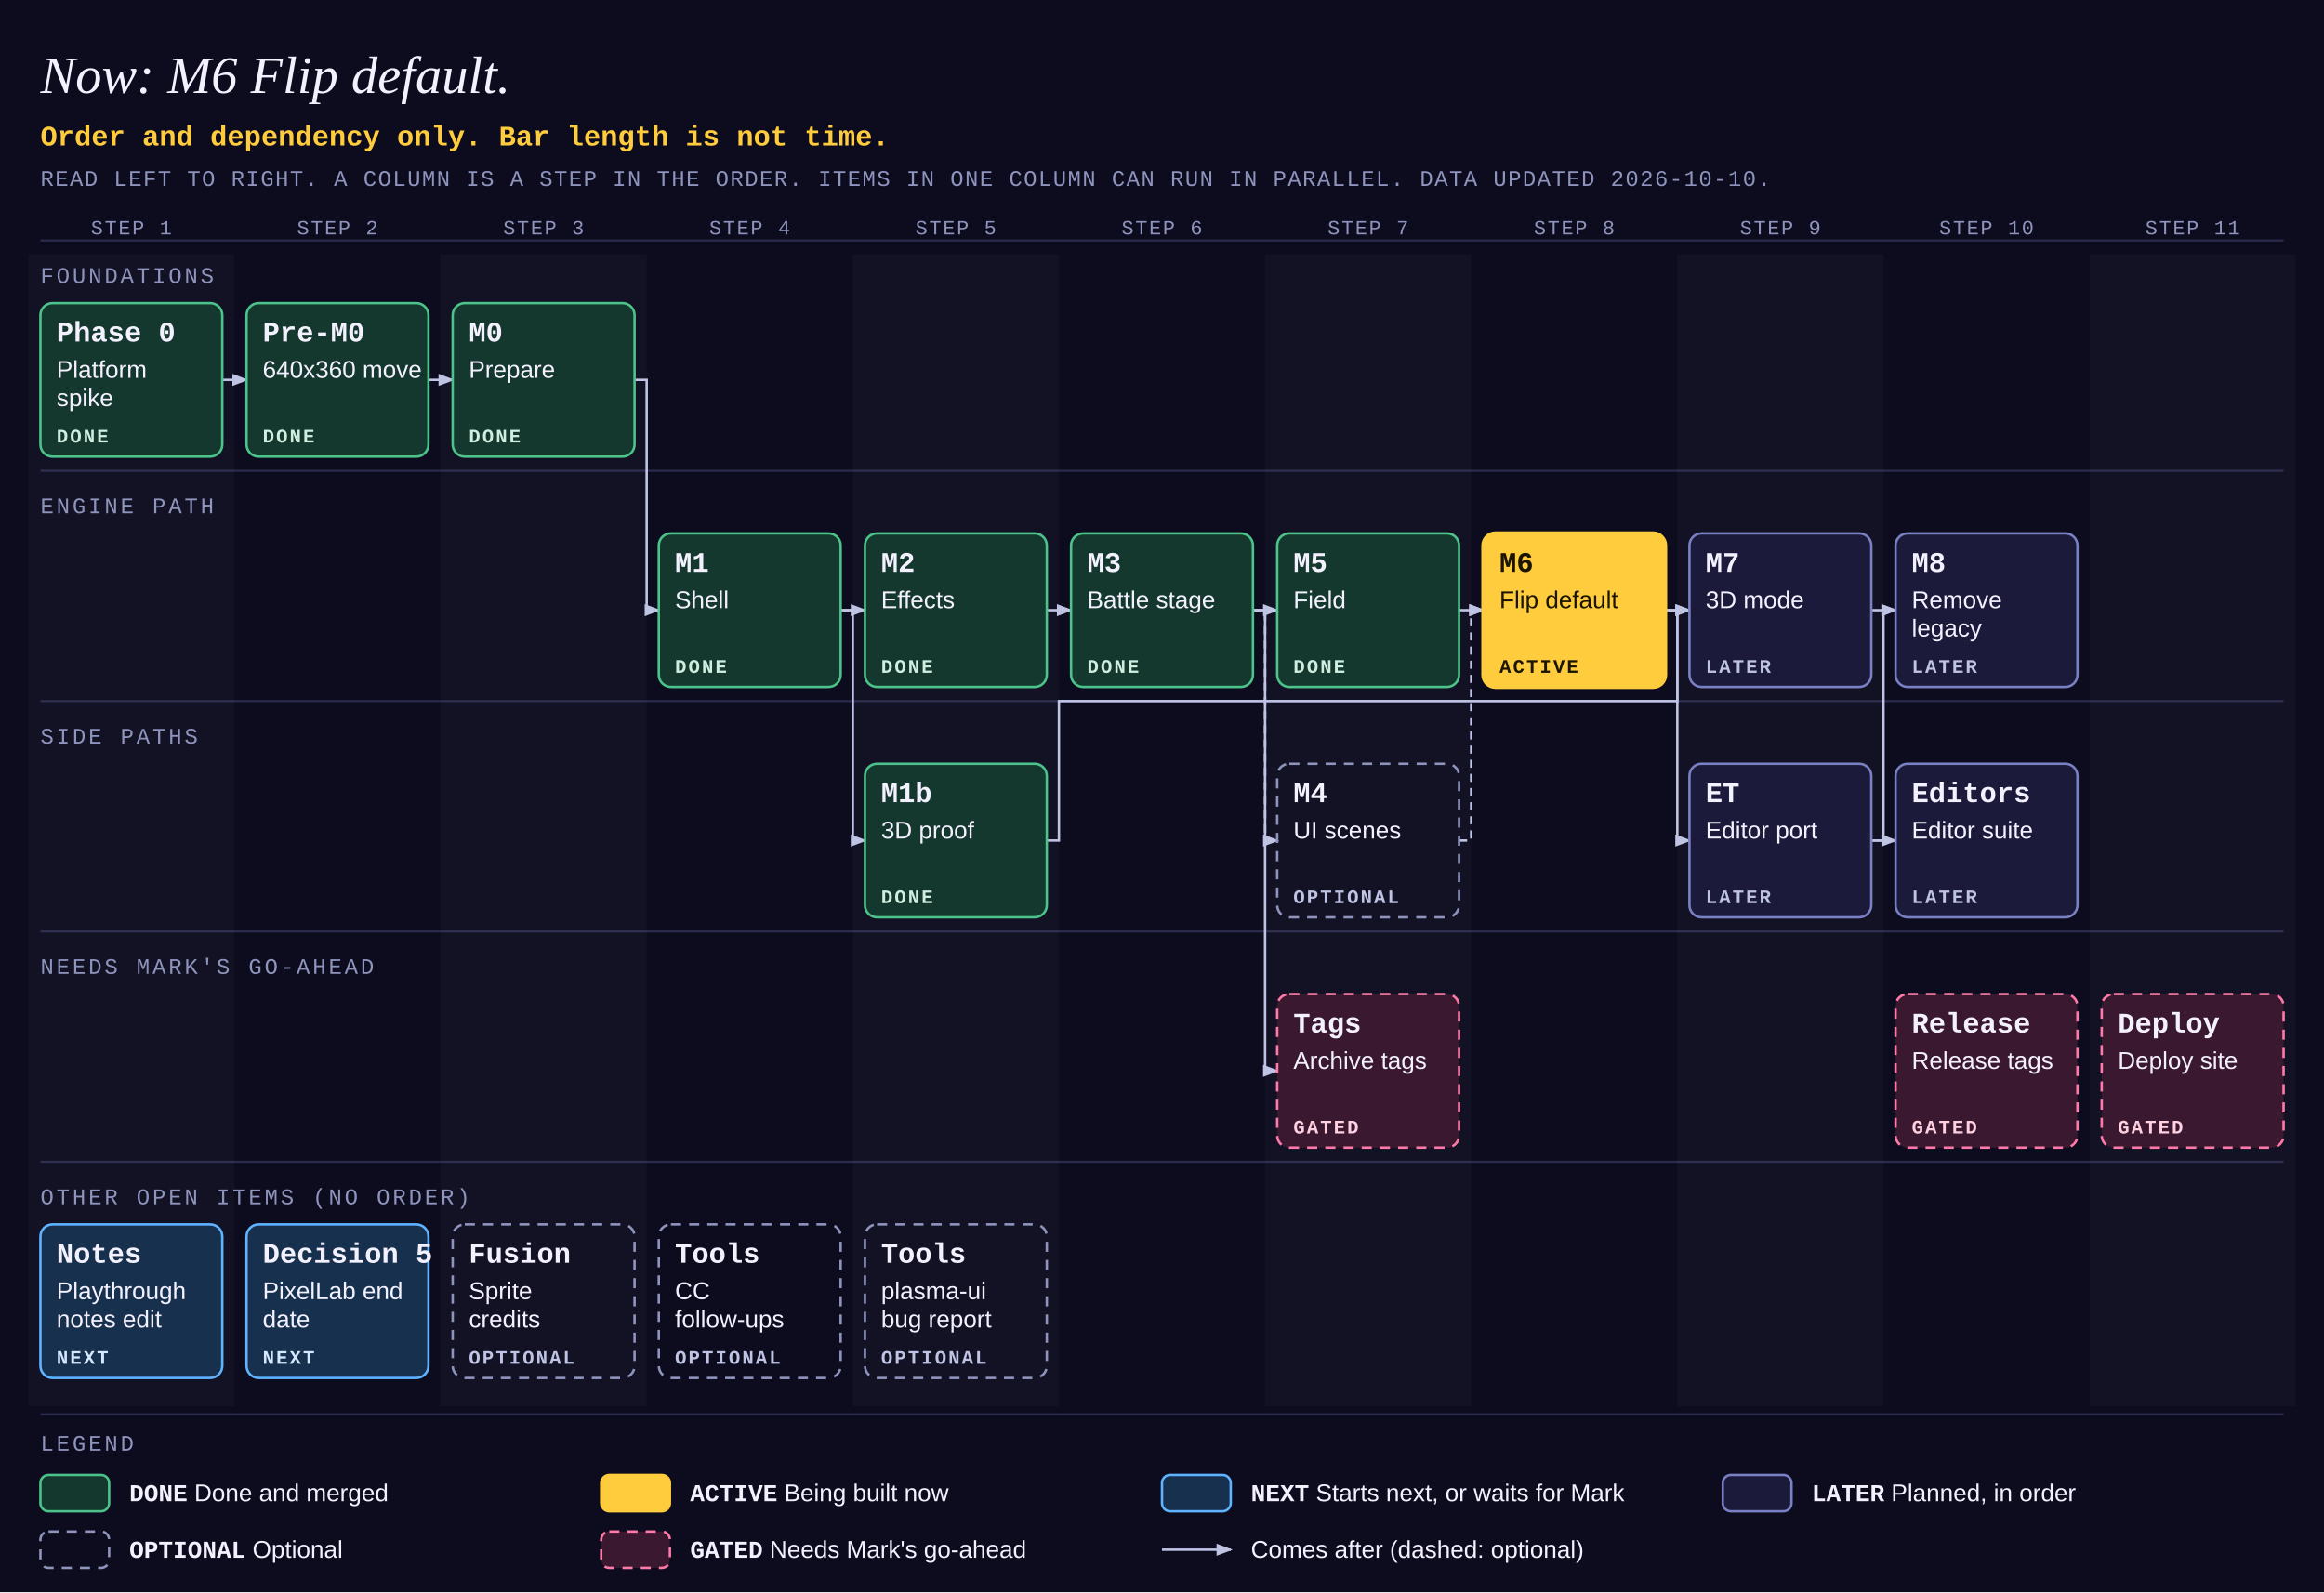
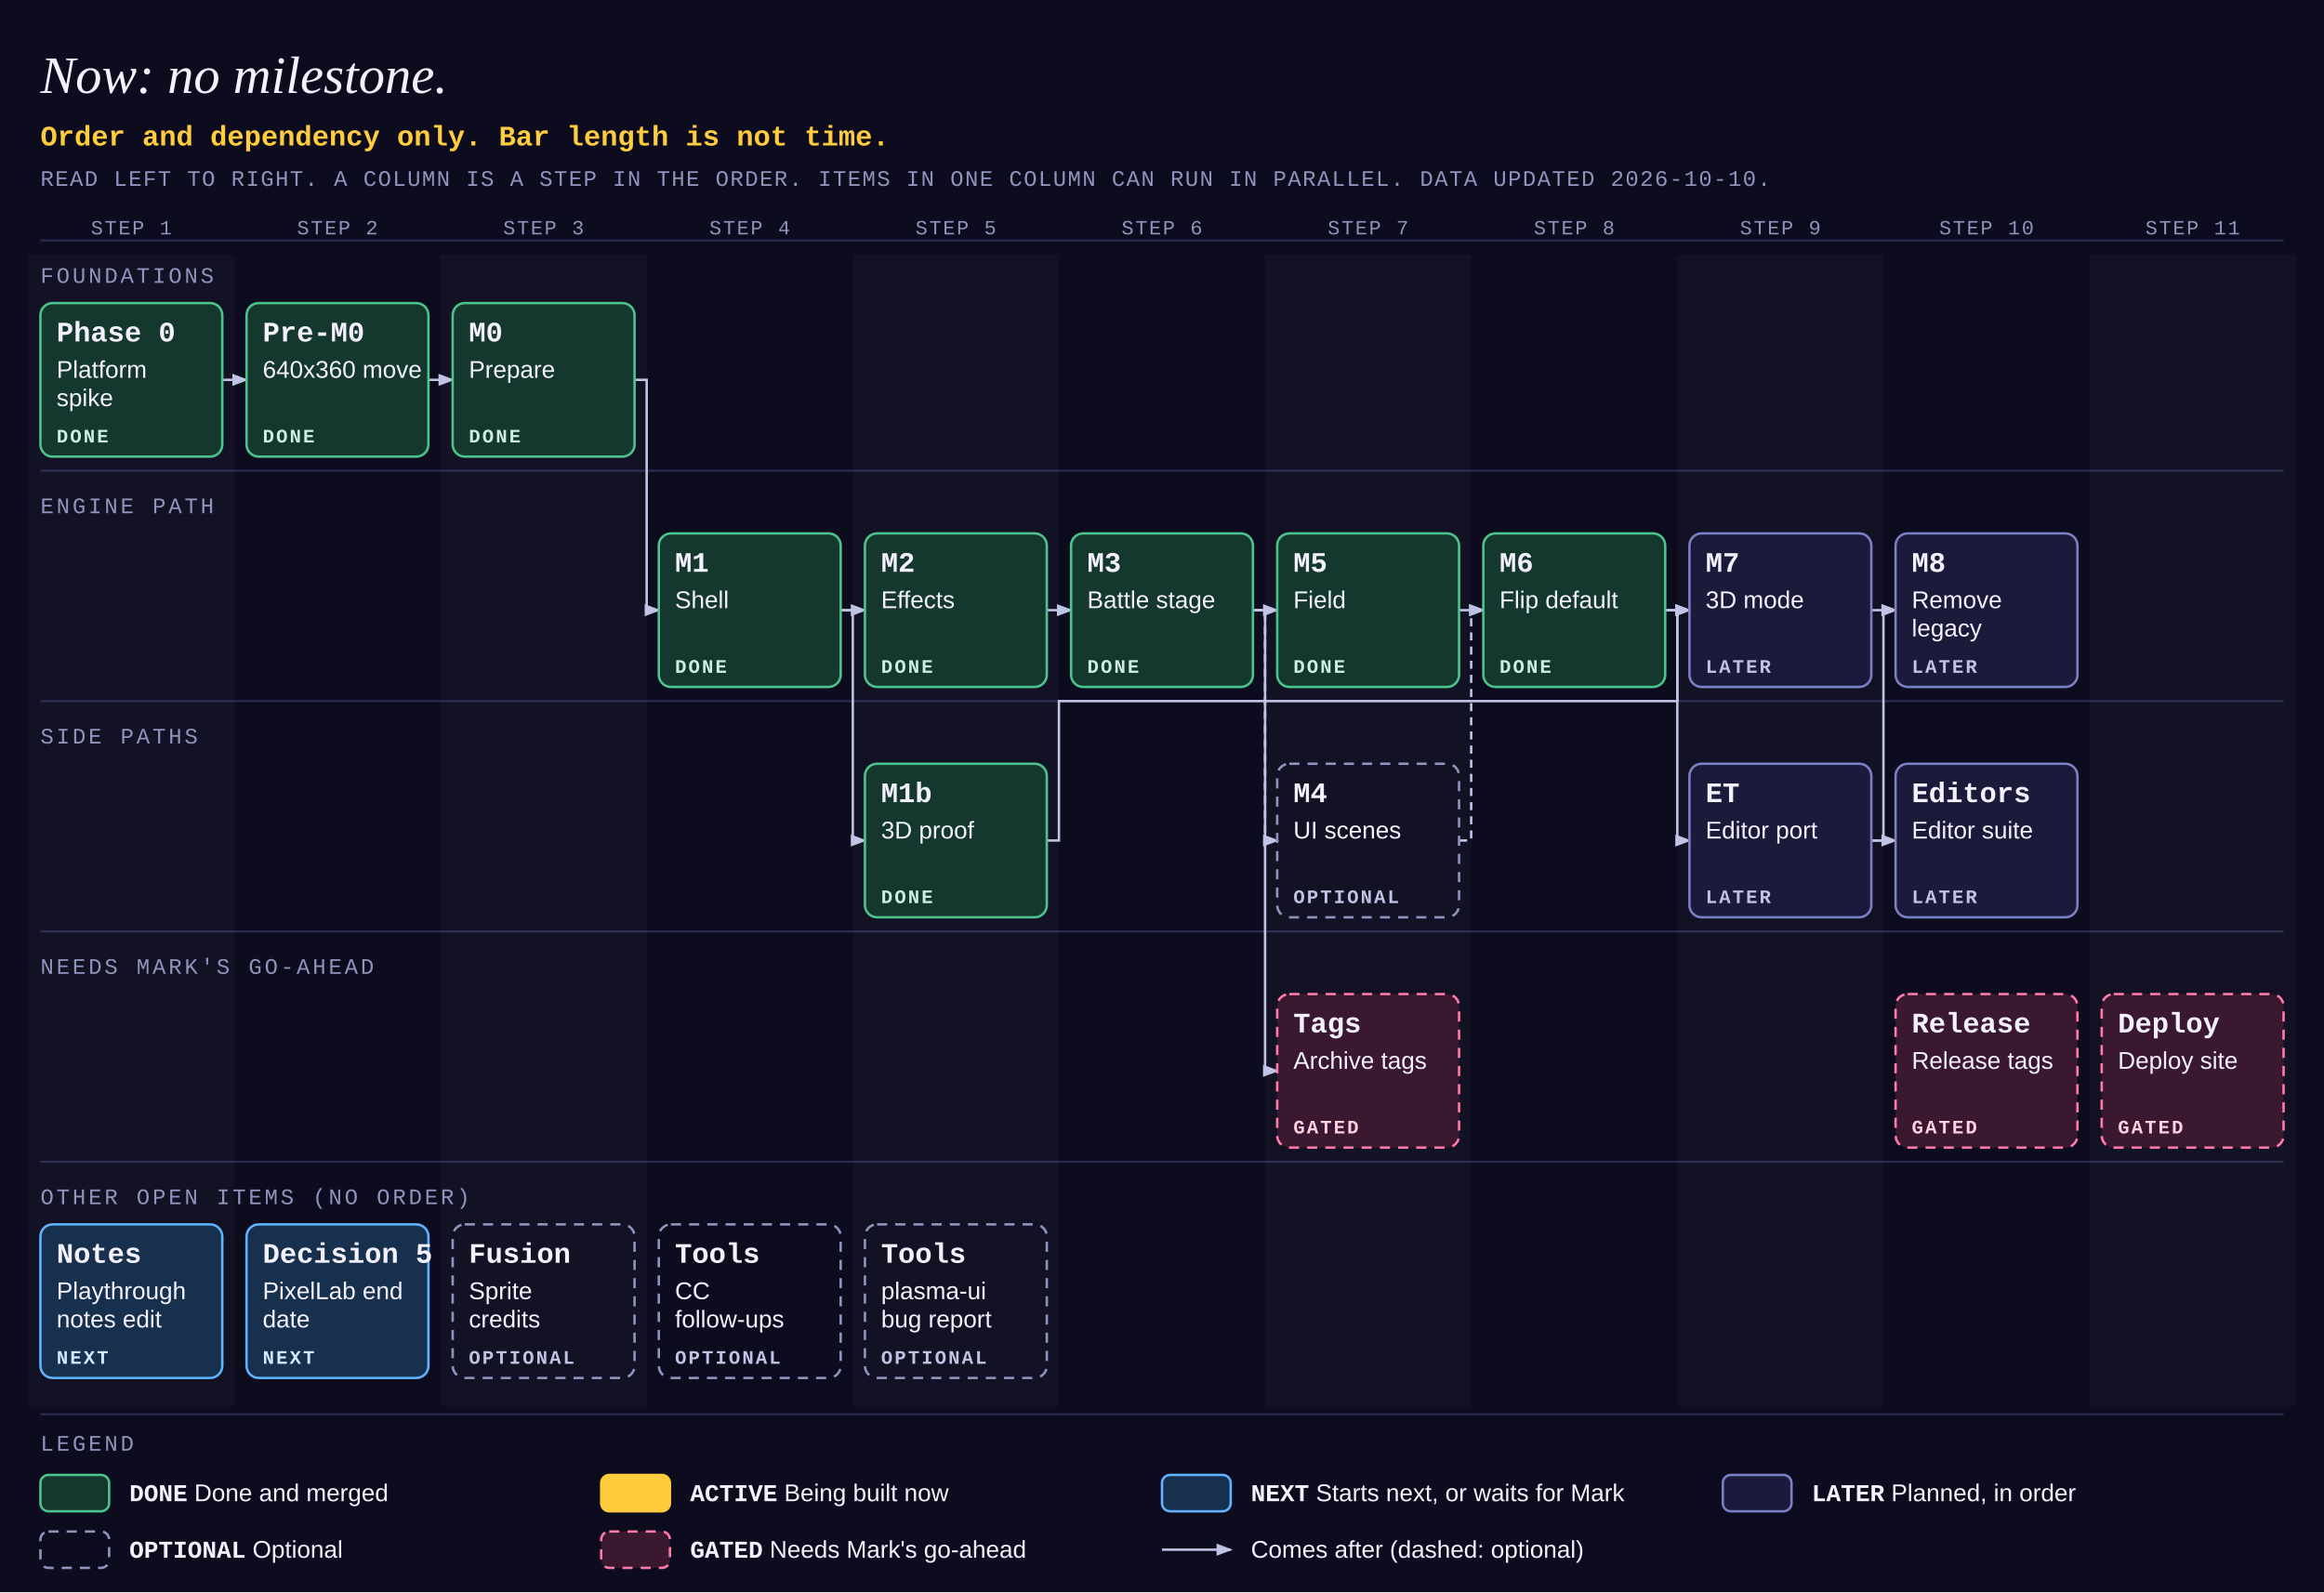
<svg xmlns="http://www.w3.org/2000/svg" viewBox="0 0 1150 788" width="1150" height="788" role="img" aria-labelledby="roadmap-title roadmap-desc">
  <defs>
    <marker id="arrow" markerWidth="8" markerHeight="6" refX="7" refY="3" orient="auto" markerUnits="userSpaceOnUse">
      <polygon points="0 0, 8 3, 0 6" fill="#bfc3e4" />
    </marker>
  </defs>
  <rect width="1150" height="788" fill="#0d0c1f" />
-   <text x="20" y="46" fill="#f4f1ff" font-size="26" font-style="italic" font-family="'Instrument Serif', Georgia, 'Times New Roman', serif">Now: M6 Flip default.</text>
+   <text x="20" y="46" fill="#f4f1ff" font-size="26" font-style="italic" font-family="'Instrument Serif', Georgia, 'Times New Roman', serif">Now: no milestone.</text>
  <text x="20" y="72" fill="#ffcc3d" font-size="14" font-weight="600" font-family="'Geist Mono', ui-monospace, Consolas, 'Courier New', monospace">Order and dependency only. Bar length is not time.</text>
  <text x="20" y="92" fill="#8f94bd" font-size="11" font-family="'Geist Mono', ui-monospace, Consolas, 'Courier New', monospace" letter-spacing="0.06em">READ LEFT TO RIGHT. A COLUMN IS A STEP IN THE ORDER. ITEMS IN ONE COLUMN CAN RUN IN PARALLEL. DATA UPDATED 2026-10-10.</text>
  <rect x="14" y="126" width="102" height="570" fill="#ffffff" fill-opacity="0.025" />
  <text x="65" y="116" fill="#8f94bd" font-size="10" text-anchor="middle" font-family="'Geist Mono', ui-monospace, Consolas, 'Courier New', monospace" letter-spacing="0.08em">STEP 1</text>
  <text x="167" y="116" fill="#8f94bd" font-size="10" text-anchor="middle" font-family="'Geist Mono', ui-monospace, Consolas, 'Courier New', monospace" letter-spacing="0.08em">STEP 2</text>
  <rect x="218" y="126" width="102" height="570" fill="#ffffff" fill-opacity="0.025" />
  <text x="269" y="116" fill="#8f94bd" font-size="10" text-anchor="middle" font-family="'Geist Mono', ui-monospace, Consolas, 'Courier New', monospace" letter-spacing="0.08em">STEP 3</text>
  <text x="371" y="116" fill="#8f94bd" font-size="10" text-anchor="middle" font-family="'Geist Mono', ui-monospace, Consolas, 'Courier New', monospace" letter-spacing="0.08em">STEP 4</text>
  <rect x="422" y="126" width="102" height="570" fill="#ffffff" fill-opacity="0.025" />
  <text x="473" y="116" fill="#8f94bd" font-size="10" text-anchor="middle" font-family="'Geist Mono', ui-monospace, Consolas, 'Courier New', monospace" letter-spacing="0.08em">STEP 5</text>
  <text x="575" y="116" fill="#8f94bd" font-size="10" text-anchor="middle" font-family="'Geist Mono', ui-monospace, Consolas, 'Courier New', monospace" letter-spacing="0.08em">STEP 6</text>
  <rect x="626" y="126" width="102" height="570" fill="#ffffff" fill-opacity="0.025" />
  <text x="677" y="116" fill="#8f94bd" font-size="10" text-anchor="middle" font-family="'Geist Mono', ui-monospace, Consolas, 'Courier New', monospace" letter-spacing="0.08em">STEP 7</text>
  <text x="779" y="116" fill="#8f94bd" font-size="10" text-anchor="middle" font-family="'Geist Mono', ui-monospace, Consolas, 'Courier New', monospace" letter-spacing="0.08em">STEP 8</text>
  <rect x="830" y="126" width="102" height="570" fill="#ffffff" fill-opacity="0.025" />
  <text x="881" y="116" fill="#8f94bd" font-size="10" text-anchor="middle" font-family="'Geist Mono', ui-monospace, Consolas, 'Courier New', monospace" letter-spacing="0.08em">STEP 9</text>
  <text x="983" y="116" fill="#8f94bd" font-size="10" text-anchor="middle" font-family="'Geist Mono', ui-monospace, Consolas, 'Courier New', monospace" letter-spacing="0.08em">STEP 10</text>
  <rect x="1034" y="126" width="102" height="570" fill="#ffffff" fill-opacity="0.025" />
  <text x="1085" y="116" fill="#8f94bd" font-size="10" text-anchor="middle" font-family="'Geist Mono', ui-monospace, Consolas, 'Courier New', monospace" letter-spacing="0.08em">STEP 11</text>
  <line x1="20" y1="119" x2="1130" y2="119" stroke="#7a80c4" stroke-opacity="0.28" />
  <text x="20" y="140" fill="#8f94bd" font-size="11" font-family="'Geist Mono', ui-monospace, Consolas, 'Courier New', monospace" letter-spacing="0.12em">FOUNDATIONS</text>
  <line x1="20" y1="233" x2="1130" y2="233" stroke="#7a80c4" stroke-opacity="0.28" />
  <text x="20" y="254" fill="#8f94bd" font-size="11" font-family="'Geist Mono', ui-monospace, Consolas, 'Courier New', monospace" letter-spacing="0.12em">ENGINE PATH</text>
  <line x1="20" y1="347" x2="1130" y2="347" stroke="#7a80c4" stroke-opacity="0.28" />
  <text x="20" y="368" fill="#8f94bd" font-size="11" font-family="'Geist Mono', ui-monospace, Consolas, 'Courier New', monospace" letter-spacing="0.12em">SIDE PATHS</text>
  <line x1="20" y1="461" x2="1130" y2="461" stroke="#7a80c4" stroke-opacity="0.28" />
  <text x="20" y="482" fill="#8f94bd" font-size="11" font-family="'Geist Mono', ui-monospace, Consolas, 'Courier New', monospace" letter-spacing="0.12em">NEEDS MARK'S GO-AHEAD</text>
  <line x1="20" y1="575" x2="1130" y2="575" stroke="#7a80c4" stroke-opacity="0.28" />
  <text x="20" y="596" fill="#8f94bd" font-size="11" font-family="'Geist Mono', ui-monospace, Consolas, 'Courier New', monospace" letter-spacing="0.12em">OTHER OPEN ITEMS (NO ORDER)</text>
  <path d="M 110 188 H 122" fill="none" stroke="#bfc3e4" stroke-width="1.2" marker-end="url(#arrow)" />
  <path d="M 212 188 H 224" fill="none" stroke="#bfc3e4" stroke-width="1.2" marker-end="url(#arrow)" />
  <path d="M 314 188 H 320 V 302 H 326" fill="none" stroke="#bfc3e4" stroke-width="1.2" marker-end="url(#arrow)" />
  <path d="M 416 302 H 428" fill="none" stroke="#bfc3e4" stroke-width="1.2" marker-end="url(#arrow)" />
  <path d="M 518 302 H 530" fill="none" stroke="#bfc3e4" stroke-width="1.2" marker-end="url(#arrow)" />
  <path d="M 620 302 H 632" fill="none" stroke="#bfc3e4" stroke-width="1.2" marker-end="url(#arrow)" />
  <path d="M 722 302 H 734" fill="none" stroke="#bfc3e4" stroke-width="1.2" marker-end="url(#arrow)" />
  <path d="M 722 416 H 728 V 302 H 734" fill="none" stroke="#bfc3e4" stroke-width="1.2" stroke-dasharray="4 3" marker-end="url(#arrow)" />
  <path d="M 824 302 H 836" fill="none" stroke="#bfc3e4" stroke-width="1.2" marker-end="url(#arrow)" />
  <path d="M 518 416 H 524 V 347 H 830 V 302 H 836" fill="none" stroke="#bfc3e4" stroke-width="1.2" marker-end="url(#arrow)" />
  <path d="M 926 302 H 938" fill="none" stroke="#bfc3e4" stroke-width="1.2" marker-end="url(#arrow)" />
  <path d="M 926 416 H 932 V 302 H 938" fill="none" stroke="#bfc3e4" stroke-width="1.2" marker-end="url(#arrow)" />
  <path d="M 416 302 H 422 V 416 H 428" fill="none" stroke="#bfc3e4" stroke-width="1.2" marker-end="url(#arrow)" />
  <path d="M 620 302 H 626 V 416 H 632" fill="none" stroke="#bfc3e4" stroke-width="1.2" stroke-dasharray="4 3" marker-end="url(#arrow)" />
  <path d="M 620 302 H 626 V 530 H 632" fill="none" stroke="#bfc3e4" stroke-width="1.2" marker-end="url(#arrow)" />
  <path d="M 824 302 H 830 V 416 H 836" fill="none" stroke="#bfc3e4" stroke-width="1.2" marker-end="url(#arrow)" />
  <path d="M 926 416 H 938" fill="none" stroke="#bfc3e4" stroke-width="1.2" marker-end="url(#arrow)" />
  <g id="item-Phase-0">
    <rect x="20" y="150" width="90" height="76" rx="6" fill="#14382e" stroke="#4cc38a" stroke-width="1.2" />
    <text x="28" y="169" fill="#f4f1ff" font-size="14" font-weight="700" font-family="'Geist Mono', ui-monospace, Consolas, 'Courier New', monospace">Phase 0</text>
    <text x="28" y="187" fill="#f4f1ff" font-size="12" font-family="Geist, 'Segoe UI', system-ui, -apple-system, Arial, sans-serif">Platform</text>
    <text x="28" y="201" fill="#f4f1ff" font-size="12" font-family="Geist, 'Segoe UI', system-ui, -apple-system, Arial, sans-serif">spike</text>
    <text x="28" y="219" fill="#cfeee0" font-size="9.5" font-weight="600" font-family="'Geist Mono', ui-monospace, Consolas, 'Courier New', monospace" letter-spacing="0.1em">DONE</text>
  </g>
  <g id="item-Pre-M0">
    <rect x="122" y="150" width="90" height="76" rx="6" fill="#14382e" stroke="#4cc38a" stroke-width="1.2" />
    <text x="130" y="169" fill="#f4f1ff" font-size="14" font-weight="700" font-family="'Geist Mono', ui-monospace, Consolas, 'Courier New', monospace">Pre-M0</text>
    <text x="130" y="187" fill="#f4f1ff" font-size="12" font-family="Geist, 'Segoe UI', system-ui, -apple-system, Arial, sans-serif">640x360 move</text>
    <text x="130" y="219" fill="#cfeee0" font-size="9.5" font-weight="600" font-family="'Geist Mono', ui-monospace, Consolas, 'Courier New', monospace" letter-spacing="0.1em">DONE</text>
  </g>
  <g id="item-M0">
    <rect x="224" y="150" width="90" height="76" rx="6" fill="#14382e" stroke="#4cc38a" stroke-width="1.2" />
    <text x="232" y="169" fill="#f4f1ff" font-size="14" font-weight="700" font-family="'Geist Mono', ui-monospace, Consolas, 'Courier New', monospace">M0</text>
    <text x="232" y="187" fill="#f4f1ff" font-size="12" font-family="Geist, 'Segoe UI', system-ui, -apple-system, Arial, sans-serif">Prepare</text>
    <text x="232" y="219" fill="#cfeee0" font-size="9.5" font-weight="600" font-family="'Geist Mono', ui-monospace, Consolas, 'Courier New', monospace" letter-spacing="0.1em">DONE</text>
  </g>
  <g id="item-M1">
    <rect x="326" y="264" width="90" height="76" rx="6" fill="#14382e" stroke="#4cc38a" stroke-width="1.2" />
    <text x="334" y="283" fill="#f4f1ff" font-size="14" font-weight="700" font-family="'Geist Mono', ui-monospace, Consolas, 'Courier New', monospace">M1</text>
    <text x="334" y="301" fill="#f4f1ff" font-size="12" font-family="Geist, 'Segoe UI', system-ui, -apple-system, Arial, sans-serif">Shell</text>
    <text x="334" y="333" fill="#cfeee0" font-size="9.5" font-weight="600" font-family="'Geist Mono', ui-monospace, Consolas, 'Courier New', monospace" letter-spacing="0.1em">DONE</text>
  </g>
  <g id="item-M2">
    <rect x="428" y="264" width="90" height="76" rx="6" fill="#14382e" stroke="#4cc38a" stroke-width="1.2" />
    <text x="436" y="283" fill="#f4f1ff" font-size="14" font-weight="700" font-family="'Geist Mono', ui-monospace, Consolas, 'Courier New', monospace">M2</text>
    <text x="436" y="301" fill="#f4f1ff" font-size="12" font-family="Geist, 'Segoe UI', system-ui, -apple-system, Arial, sans-serif">Effects</text>
    <text x="436" y="333" fill="#cfeee0" font-size="9.5" font-weight="600" font-family="'Geist Mono', ui-monospace, Consolas, 'Courier New', monospace" letter-spacing="0.1em">DONE</text>
  </g>
  <g id="item-M3">
    <rect x="530" y="264" width="90" height="76" rx="6" fill="#14382e" stroke="#4cc38a" stroke-width="1.2" />
    <text x="538" y="283" fill="#f4f1ff" font-size="14" font-weight="700" font-family="'Geist Mono', ui-monospace, Consolas, 'Courier New', monospace">M3</text>
    <text x="538" y="301" fill="#f4f1ff" font-size="12" font-family="Geist, 'Segoe UI', system-ui, -apple-system, Arial, sans-serif">Battle stage</text>
    <text x="538" y="333" fill="#cfeee0" font-size="9.5" font-weight="600" font-family="'Geist Mono', ui-monospace, Consolas, 'Courier New', monospace" letter-spacing="0.1em">DONE</text>
  </g>
  <g id="item-M5">
    <rect x="632" y="264" width="90" height="76" rx="6" fill="#14382e" stroke="#4cc38a" stroke-width="1.2" />
    <text x="640" y="283" fill="#f4f1ff" font-size="14" font-weight="700" font-family="'Geist Mono', ui-monospace, Consolas, 'Courier New', monospace">M5</text>
    <text x="640" y="301" fill="#f4f1ff" font-size="12" font-family="Geist, 'Segoe UI', system-ui, -apple-system, Arial, sans-serif">Field</text>
    <text x="640" y="333" fill="#cfeee0" font-size="9.5" font-weight="600" font-family="'Geist Mono', ui-monospace, Consolas, 'Courier New', monospace" letter-spacing="0.1em">DONE</text>
  </g>
  <g id="item-M6">
-     <rect x="734" y="264" width="90" height="76" rx="6" fill="#ffcc3d" stroke="#ffcc3d" stroke-width="2" />
-     <text x="742" y="283" fill="#1a1500" font-size="14" font-weight="700" font-family="'Geist Mono', ui-monospace, Consolas, 'Courier New', monospace">M6</text>
-     <text x="742" y="301" fill="#1a1500" font-size="12" font-family="Geist, 'Segoe UI', system-ui, -apple-system, Arial, sans-serif">Flip default</text>
-     <text x="742" y="333" fill="#1a1500" font-size="9.5" font-weight="600" font-family="'Geist Mono', ui-monospace, Consolas, 'Courier New', monospace" letter-spacing="0.1em">ACTIVE</text>
+     <rect x="734" y="264" width="90" height="76" rx="6" fill="#14382e" stroke="#4cc38a" stroke-width="1.2" />
+     <text x="742" y="283" fill="#f4f1ff" font-size="14" font-weight="700" font-family="'Geist Mono', ui-monospace, Consolas, 'Courier New', monospace">M6</text>
+     <text x="742" y="301" fill="#f4f1ff" font-size="12" font-family="Geist, 'Segoe UI', system-ui, -apple-system, Arial, sans-serif">Flip default</text>
+     <text x="742" y="333" fill="#cfeee0" font-size="9.5" font-weight="600" font-family="'Geist Mono', ui-monospace, Consolas, 'Courier New', monospace" letter-spacing="0.1em">DONE</text>
  </g>
  <g id="item-M7">
    <rect x="836" y="264" width="90" height="76" rx="6" fill="#1c1a3a" stroke="#7a80c4" stroke-width="1.2" />
    <text x="844" y="283" fill="#f4f1ff" font-size="14" font-weight="700" font-family="'Geist Mono', ui-monospace, Consolas, 'Courier New', monospace">M7</text>
    <text x="844" y="301" fill="#f4f1ff" font-size="12" font-family="Geist, 'Segoe UI', system-ui, -apple-system, Arial, sans-serif">3D mode</text>
    <text x="844" y="333" fill="#bfc3e4" font-size="9.5" font-weight="600" font-family="'Geist Mono', ui-monospace, Consolas, 'Courier New', monospace" letter-spacing="0.1em">LATER</text>
  </g>
  <g id="item-M8">
    <rect x="938" y="264" width="90" height="76" rx="6" fill="#1c1a3a" stroke="#7a80c4" stroke-width="1.2" />
    <text x="946" y="283" fill="#f4f1ff" font-size="14" font-weight="700" font-family="'Geist Mono', ui-monospace, Consolas, 'Courier New', monospace">M8</text>
    <text x="946" y="301" fill="#f4f1ff" font-size="12" font-family="Geist, 'Segoe UI', system-ui, -apple-system, Arial, sans-serif">Remove</text>
    <text x="946" y="315" fill="#f4f1ff" font-size="12" font-family="Geist, 'Segoe UI', system-ui, -apple-system, Arial, sans-serif">legacy</text>
    <text x="946" y="333" fill="#bfc3e4" font-size="9.5" font-weight="600" font-family="'Geist Mono', ui-monospace, Consolas, 'Courier New', monospace" letter-spacing="0.1em">LATER</text>
  </g>
  <g id="item-M1b">
    <rect x="428" y="378" width="90" height="76" rx="6" fill="#14382e" stroke="#4cc38a" stroke-width="1.2" />
    <text x="436" y="397" fill="#f4f1ff" font-size="14" font-weight="700" font-family="'Geist Mono', ui-monospace, Consolas, 'Courier New', monospace">M1b</text>
    <text x="436" y="415" fill="#f4f1ff" font-size="12" font-family="Geist, 'Segoe UI', system-ui, -apple-system, Arial, sans-serif">3D proof</text>
    <text x="436" y="447" fill="#cfeee0" font-size="9.5" font-weight="600" font-family="'Geist Mono', ui-monospace, Consolas, 'Courier New', monospace" letter-spacing="0.1em">DONE</text>
  </g>
  <g id="item-M4">
    <rect x="632" y="378" width="90" height="76" rx="6" fill="none" stroke="#8f94bd" stroke-width="1.2" stroke-dasharray="5 4" />
    <text x="640" y="397" fill="#f4f1ff" font-size="14" font-weight="700" font-family="'Geist Mono', ui-monospace, Consolas, 'Courier New', monospace">M4</text>
    <text x="640" y="415" fill="#f4f1ff" font-size="12" font-family="Geist, 'Segoe UI', system-ui, -apple-system, Arial, sans-serif">UI scenes</text>
    <text x="640" y="447" fill="#bfc3e4" font-size="9.5" font-weight="600" font-family="'Geist Mono', ui-monospace, Consolas, 'Courier New', monospace" letter-spacing="0.1em">OPTIONAL</text>
  </g>
  <g id="item-archive-tags">
    <rect x="632" y="492" width="90" height="76" rx="6" fill="#3a1830" stroke="#ff7aa8" stroke-width="1.2" stroke-dasharray="5 4" />
    <text x="640" y="511" fill="#f4f1ff" font-size="14" font-weight="700" font-family="'Geist Mono', ui-monospace, Consolas, 'Courier New', monospace">Tags</text>
    <text x="640" y="529" fill="#f4f1ff" font-size="12" font-family="Geist, 'Segoe UI', system-ui, -apple-system, Arial, sans-serif">Archive tags</text>
    <text x="640" y="561" fill="#ffd0e0" font-size="9.5" font-weight="600" font-family="'Geist Mono', ui-monospace, Consolas, 'Courier New', monospace" letter-spacing="0.1em">GATED</text>
  </g>
  <g id="item-release-tags">
    <rect x="938" y="492" width="90" height="76" rx="6" fill="#3a1830" stroke="#ff7aa8" stroke-width="1.2" stroke-dasharray="5 4" />
    <text x="946" y="511" fill="#f4f1ff" font-size="14" font-weight="700" font-family="'Geist Mono', ui-monospace, Consolas, 'Courier New', monospace">Release</text>
    <text x="946" y="529" fill="#f4f1ff" font-size="12" font-family="Geist, 'Segoe UI', system-ui, -apple-system, Arial, sans-serif">Release tags</text>
    <text x="946" y="561" fill="#ffd0e0" font-size="9.5" font-weight="600" font-family="'Geist Mono', ui-monospace, Consolas, 'Courier New', monospace" letter-spacing="0.1em">GATED</text>
  </g>
  <g id="item-deploy">
    <rect x="1040" y="492" width="90" height="76" rx="6" fill="#3a1830" stroke="#ff7aa8" stroke-width="1.2" stroke-dasharray="5 4" />
    <text x="1048" y="511" fill="#f4f1ff" font-size="14" font-weight="700" font-family="'Geist Mono', ui-monospace, Consolas, 'Courier New', monospace">Deploy</text>
    <text x="1048" y="529" fill="#f4f1ff" font-size="12" font-family="Geist, 'Segoe UI', system-ui, -apple-system, Arial, sans-serif">Deploy site</text>
    <text x="1048" y="561" fill="#ffd0e0" font-size="9.5" font-weight="600" font-family="'Geist Mono', ui-monospace, Consolas, 'Courier New', monospace" letter-spacing="0.1em">GATED</text>
  </g>
  <g id="item-playthrough-notes">
    <rect x="20" y="606" width="90" height="76" rx="6" fill="#16304d" stroke="#5fb3ff" stroke-width="1.2" />
    <text x="28" y="625" fill="#f4f1ff" font-size="14" font-weight="700" font-family="'Geist Mono', ui-monospace, Consolas, 'Courier New', monospace">Notes</text>
    <text x="28" y="643" fill="#f4f1ff" font-size="12" font-family="Geist, 'Segoe UI', system-ui, -apple-system, Arial, sans-serif">Playthrough</text>
    <text x="28" y="657" fill="#f4f1ff" font-size="12" font-family="Geist, 'Segoe UI', system-ui, -apple-system, Arial, sans-serif">notes edit</text>
    <text x="28" y="675" fill="#d4e8ff" font-size="9.5" font-weight="600" font-family="'Geist Mono', ui-monospace, Consolas, 'Courier New', monospace" letter-spacing="0.1em">NEXT</text>
  </g>
  <g id="item-pixellab-end">
    <rect x="122" y="606" width="90" height="76" rx="6" fill="#16304d" stroke="#5fb3ff" stroke-width="1.2" />
    <text x="130" y="625" fill="#f4f1ff" font-size="14" font-weight="700" font-family="'Geist Mono', ui-monospace, Consolas, 'Courier New', monospace">Decision 5</text>
    <text x="130" y="643" fill="#f4f1ff" font-size="12" font-family="Geist, 'Segoe UI', system-ui, -apple-system, Arial, sans-serif">PixelLab end</text>
    <text x="130" y="657" fill="#f4f1ff" font-size="12" font-family="Geist, 'Segoe UI', system-ui, -apple-system, Arial, sans-serif">date</text>
    <text x="130" y="675" fill="#d4e8ff" font-size="9.5" font-weight="600" font-family="'Geist Mono', ui-monospace, Consolas, 'Courier New', monospace" letter-spacing="0.1em">NEXT</text>
  </g>
  <g id="item-sprite-fusion">
    <rect x="224" y="606" width="90" height="76" rx="6" fill="none" stroke="#8f94bd" stroke-width="1.2" stroke-dasharray="5 4" />
    <text x="232" y="625" fill="#f4f1ff" font-size="14" font-weight="700" font-family="'Geist Mono', ui-monospace, Consolas, 'Courier New', monospace">Fusion</text>
    <text x="232" y="643" fill="#f4f1ff" font-size="12" font-family="Geist, 'Segoe UI', system-ui, -apple-system, Arial, sans-serif">Sprite</text>
    <text x="232" y="657" fill="#f4f1ff" font-size="12" font-family="Geist, 'Segoe UI', system-ui, -apple-system, Arial, sans-serif">credits</text>
    <text x="232" y="675" fill="#bfc3e4" font-size="9.5" font-weight="600" font-family="'Geist Mono', ui-monospace, Consolas, 'Courier New', monospace" letter-spacing="0.1em">OPTIONAL</text>
  </g>
  <g id="item-cc-followups">
    <rect x="326" y="606" width="90" height="76" rx="6" fill="none" stroke="#8f94bd" stroke-width="1.2" stroke-dasharray="5 4" />
    <text x="334" y="625" fill="#f4f1ff" font-size="14" font-weight="700" font-family="'Geist Mono', ui-monospace, Consolas, 'Courier New', monospace">Tools</text>
    <text x="334" y="643" fill="#f4f1ff" font-size="12" font-family="Geist, 'Segoe UI', system-ui, -apple-system, Arial, sans-serif">CC</text>
    <text x="334" y="657" fill="#f4f1ff" font-size="12" font-family="Geist, 'Segoe UI', system-ui, -apple-system, Arial, sans-serif">follow-ups</text>
    <text x="334" y="675" fill="#bfc3e4" font-size="9.5" font-weight="600" font-family="'Geist Mono', ui-monospace, Consolas, 'Courier New', monospace" letter-spacing="0.1em">OPTIONAL</text>
  </g>
  <g id="item-plasma-bug">
    <rect x="428" y="606" width="90" height="76" rx="6" fill="none" stroke="#8f94bd" stroke-width="1.2" stroke-dasharray="5 4" />
    <text x="436" y="625" fill="#f4f1ff" font-size="14" font-weight="700" font-family="'Geist Mono', ui-monospace, Consolas, 'Courier New', monospace">Tools</text>
    <text x="436" y="643" fill="#f4f1ff" font-size="12" font-family="Geist, 'Segoe UI', system-ui, -apple-system, Arial, sans-serif">plasma-ui</text>
    <text x="436" y="657" fill="#f4f1ff" font-size="12" font-family="Geist, 'Segoe UI', system-ui, -apple-system, Arial, sans-serif">bug report</text>
    <text x="436" y="675" fill="#bfc3e4" font-size="9.5" font-weight="600" font-family="'Geist Mono', ui-monospace, Consolas, 'Courier New', monospace" letter-spacing="0.1em">OPTIONAL</text>
  </g>
  <g id="item-ET">
    <rect x="836" y="378" width="90" height="76" rx="6" fill="#1c1a3a" stroke="#7a80c4" stroke-width="1.2" />
    <text x="844" y="397" fill="#f4f1ff" font-size="14" font-weight="700" font-family="'Geist Mono', ui-monospace, Consolas, 'Courier New', monospace">ET</text>
    <text x="844" y="415" fill="#f4f1ff" font-size="12" font-family="Geist, 'Segoe UI', system-ui, -apple-system, Arial, sans-serif">Editor port</text>
    <text x="844" y="447" fill="#bfc3e4" font-size="9.5" font-weight="600" font-family="'Geist Mono', ui-monospace, Consolas, 'Courier New', monospace" letter-spacing="0.1em">LATER</text>
  </g>
  <g id="item-Editors">
    <rect x="938" y="378" width="90" height="76" rx="6" fill="#1c1a3a" stroke="#7a80c4" stroke-width="1.2" />
    <text x="946" y="397" fill="#f4f1ff" font-size="14" font-weight="700" font-family="'Geist Mono', ui-monospace, Consolas, 'Courier New', monospace">Editors</text>
    <text x="946" y="415" fill="#f4f1ff" font-size="12" font-family="Geist, 'Segoe UI', system-ui, -apple-system, Arial, sans-serif">Editor suite</text>
    <text x="946" y="447" fill="#bfc3e4" font-size="9.5" font-weight="600" font-family="'Geist Mono', ui-monospace, Consolas, 'Courier New', monospace" letter-spacing="0.1em">LATER</text>
  </g>
  <line x1="20" y1="700" x2="1130" y2="700" stroke="#7a80c4" stroke-opacity="0.28" />
  <text x="20" y="718" fill="#8f94bd" font-size="11" font-family="'Geist Mono', ui-monospace, Consolas, 'Courier New', monospace" letter-spacing="0.12em">LEGEND</text>
  <rect x="20" y="730" width="34" height="18" rx="4" fill="#14382e" stroke="#4cc38a" stroke-width="1.2" />
  <text x="64" y="743" fill="#f4f1ff" font-size="12" font-family="Geist, 'Segoe UI', system-ui, -apple-system, Arial, sans-serif">
    <tspan font-family="'Geist Mono', ui-monospace, Consolas, 'Courier New', monospace" font-weight="600">DONE</tspan>  Done and merged</text>
  <rect x="297.5" y="730" width="34" height="18" rx="4" fill="#ffcc3d" stroke="#ffcc3d" stroke-width="1.2" />
  <text x="341.5" y="743" fill="#f4f1ff" font-size="12" font-family="Geist, 'Segoe UI', system-ui, -apple-system, Arial, sans-serif">
    <tspan font-family="'Geist Mono', ui-monospace, Consolas, 'Courier New', monospace" font-weight="600">ACTIVE</tspan>  Being built now</text>
  <rect x="575" y="730" width="34" height="18" rx="4" fill="#16304d" stroke="#5fb3ff" stroke-width="1.2" />
  <text x="619" y="743" fill="#f4f1ff" font-size="12" font-family="Geist, 'Segoe UI', system-ui, -apple-system, Arial, sans-serif">
    <tspan font-family="'Geist Mono', ui-monospace, Consolas, 'Courier New', monospace" font-weight="600">NEXT</tspan>  Starts next, or waits for Mark</text>
  <rect x="852.5" y="730" width="34" height="18" rx="4" fill="#1c1a3a" stroke="#7a80c4" stroke-width="1.2" />
  <text x="896.5" y="743" fill="#f4f1ff" font-size="12" font-family="Geist, 'Segoe UI', system-ui, -apple-system, Arial, sans-serif">
    <tspan font-family="'Geist Mono', ui-monospace, Consolas, 'Courier New', monospace" font-weight="600">LATER</tspan>  Planned, in order</text>
  <rect x="20" y="758" width="34" height="18" rx="4" fill="none" stroke="#8f94bd" stroke-width="1.2" stroke-dasharray="5 4" />
  <text x="64" y="771" fill="#f4f1ff" font-size="12" font-family="Geist, 'Segoe UI', system-ui, -apple-system, Arial, sans-serif">
    <tspan font-family="'Geist Mono', ui-monospace, Consolas, 'Courier New', monospace" font-weight="600">OPTIONAL</tspan>  Optional</text>
  <rect x="297.5" y="758" width="34" height="18" rx="4" fill="#3a1830" stroke="#ff7aa8" stroke-width="1.2" stroke-dasharray="5 4" />
  <text x="341.5" y="771" fill="#f4f1ff" font-size="12" font-family="Geist, 'Segoe UI', system-ui, -apple-system, Arial, sans-serif">
    <tspan font-family="'Geist Mono', ui-monospace, Consolas, 'Courier New', monospace" font-weight="600">GATED</tspan>  Needs Mark's go-ahead</text>
  <path d="M 575 767 H 609" fill="none" stroke="#bfc3e4" stroke-width="1.2" marker-end="url(#arrow)" />
  <text x="619" y="771" fill="#f4f1ff" font-size="12" font-family="Geist, 'Segoe UI', system-ui, -apple-system, Arial, sans-serif">Comes after (dashed: optional)</text>
</svg>
